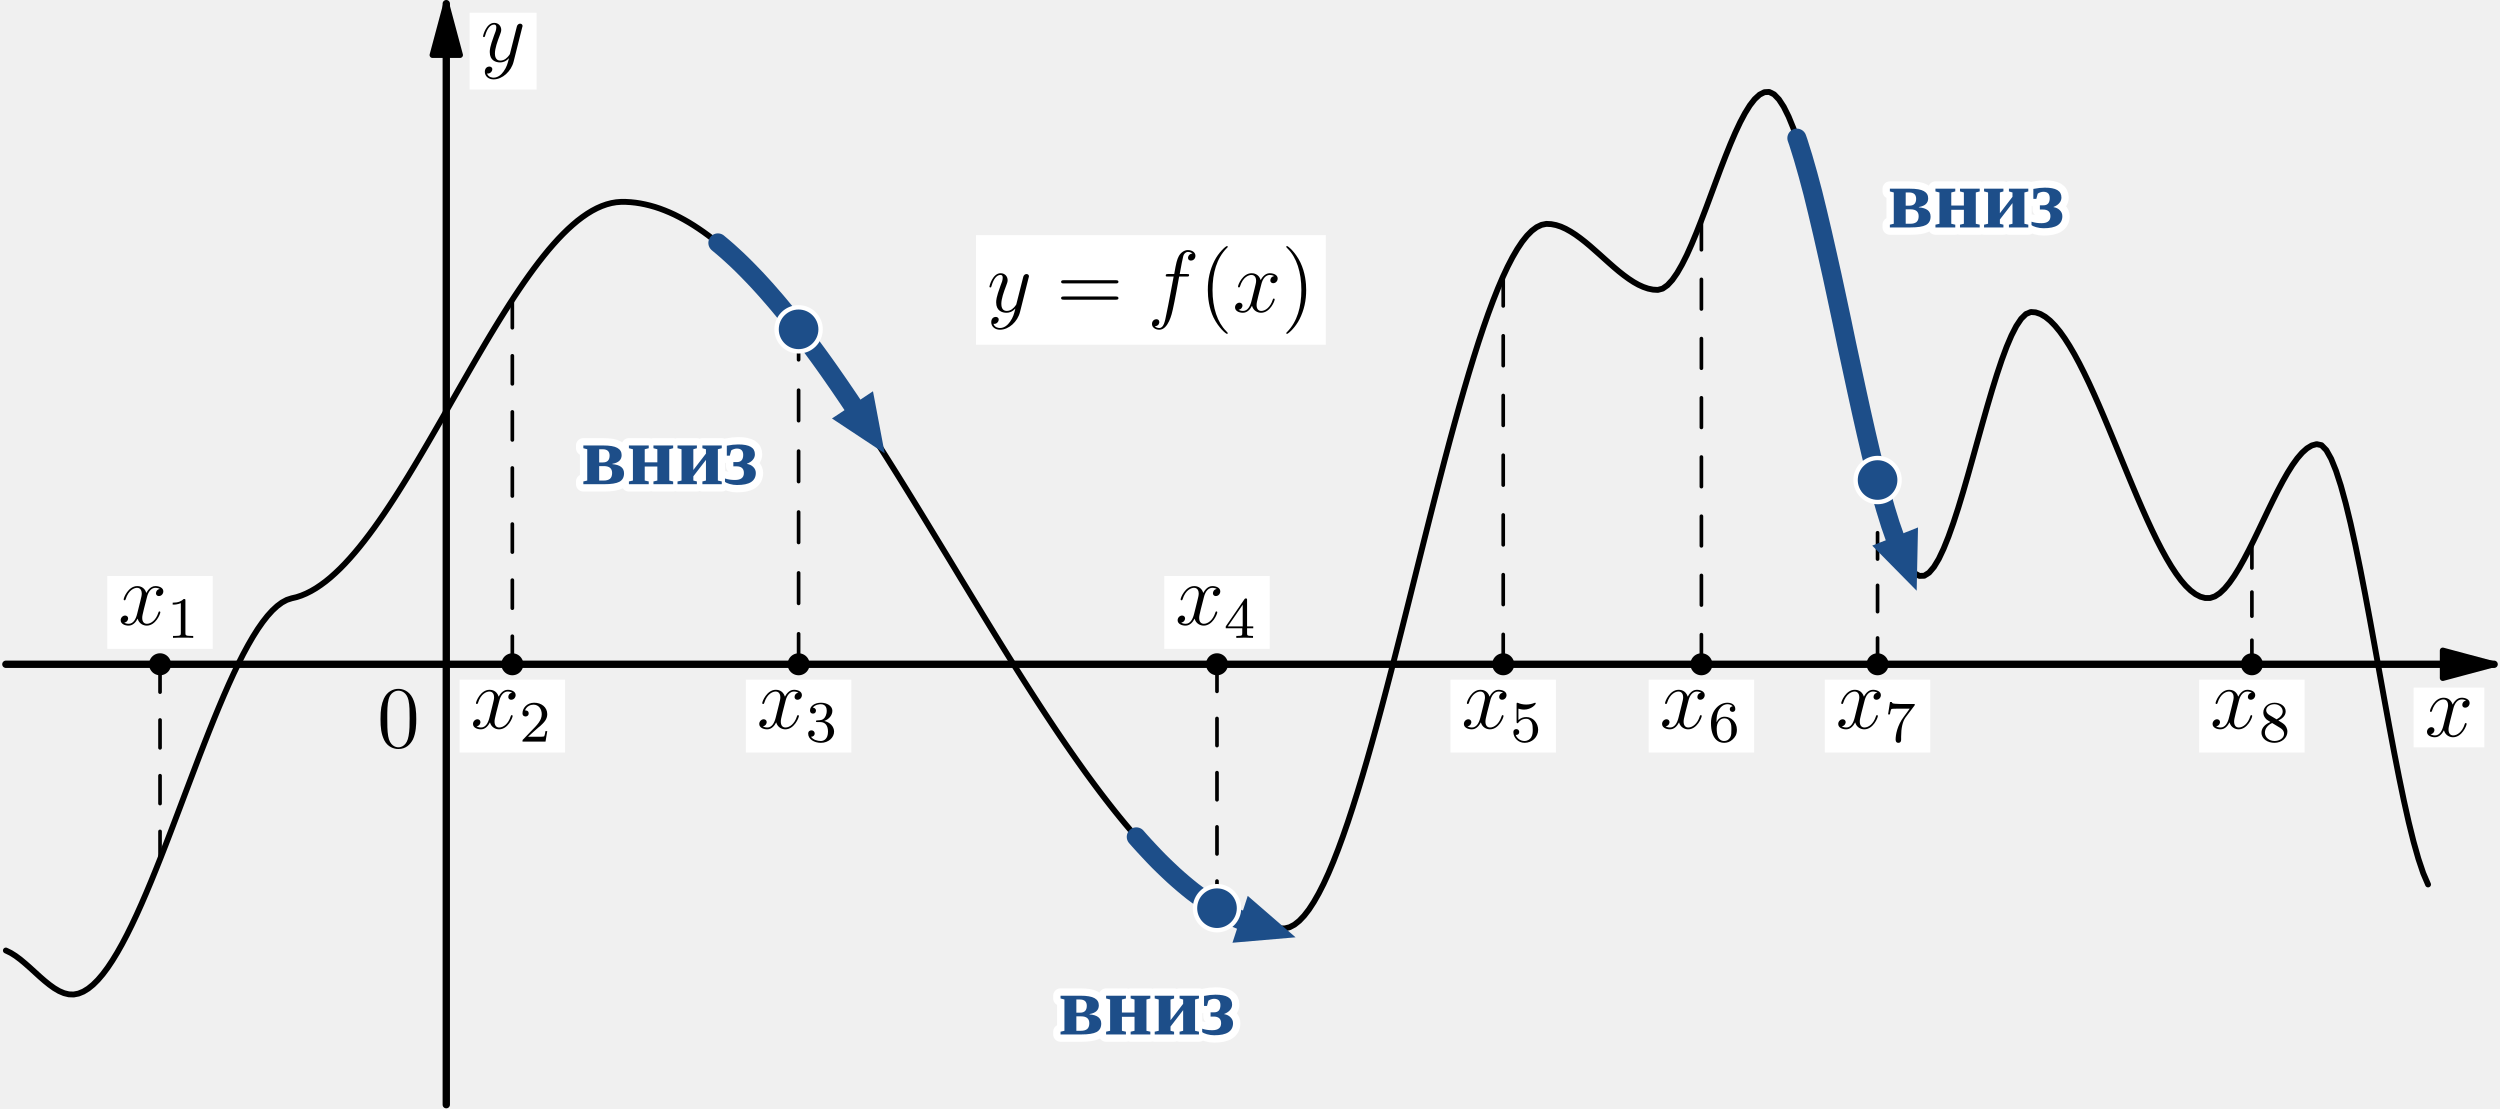
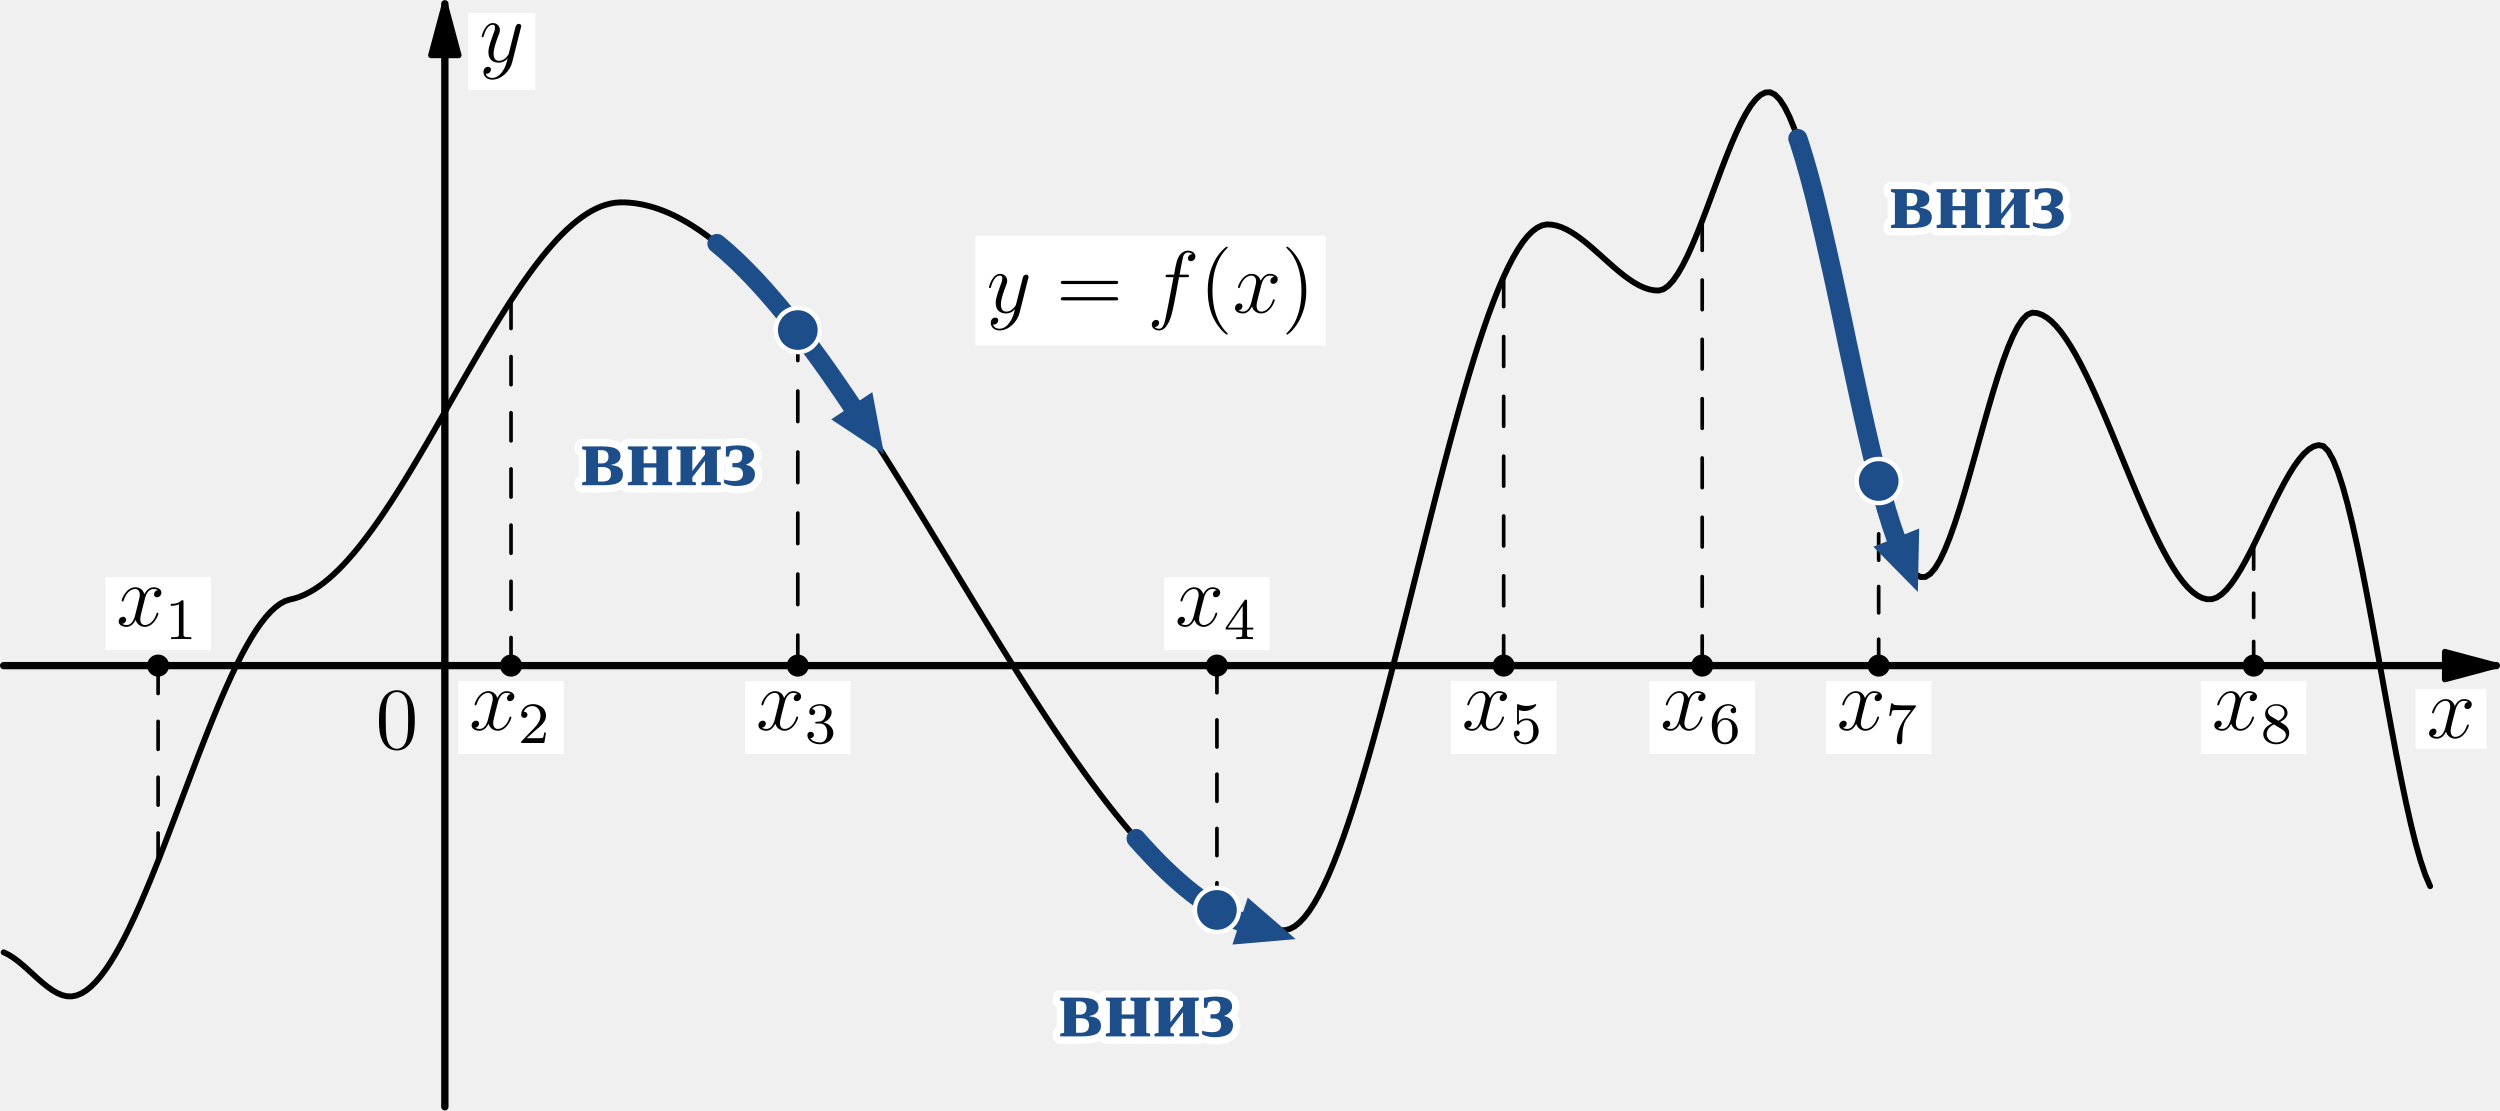
- <svg xmlns="http://www.w3.org/2000/svg" xmlns:xlink="http://www.w3.org/1999/xlink" width="300" height="133" viewBox="0 0 340.157 151.07" version="1.1" id="svg77">
+ <svg xmlns="http://www.w3.org/2000/svg" xmlns:xlink="http://www.w3.org/1999/xlink" width="520" height="231" viewBox="0 0 340.157 151.07" version="1.1" id="svg77">
  <defs id="defs18">
    <g id="g15">
      <g id="glyph-0-0">
        <path d="M 5.672 -4.875 C 5.281 -4.812 5.141 -4.516 5.141 -4.297 C 5.141 -4 5.359 -3.906 5.531 -3.906 C 5.891 -3.906 6.141 -4.219 6.141 -4.547 C 6.141 -5.047 5.562 -5.266 5.062 -5.266 C 4.344 -5.266 3.938 -4.547 3.828 -4.328 C 3.547 -5.219 2.812 -5.266 2.594 -5.266 C 1.375 -5.266 0.734 -3.703 0.734 -3.438 C 0.734 -3.391 0.781 -3.328 0.859 -3.328 C 0.953 -3.328 0.984 -3.406 1 -3.453 C 1.406 -4.781 2.219 -5.031 2.562 -5.031 C 3.094 -5.031 3.203 -4.531 3.203 -4.25 C 3.203 -3.984 3.125 -3.703 2.984 -3.125 L 2.578 -1.5 C 2.406 -0.781 2.062 -0.125 1.422 -0.125 C 1.359 -0.125 1.062 -0.125 0.812 -0.281 C 1.25 -0.359 1.344 -0.719 1.344 -0.859 C 1.344 -1.094 1.156 -1.25 0.938 -1.25 C 0.641 -1.25 0.328 -0.984 0.328 -0.609 C 0.328 -0.109 0.891 0.125 1.406 0.125 C 1.984 0.125 2.391 -0.328 2.641 -0.828 C 2.828 -0.125 3.438 0.125 3.875 0.125 C 5.094 0.125 5.734 -1.453 5.734 -1.703 C 5.734 -1.766 5.688 -1.812 5.625 -1.812 C 5.516 -1.812 5.5 -1.75 5.469 -1.656 C 5.141 -0.609 4.453 -0.125 3.906 -0.125 C 3.484 -0.125 3.266 -0.438 3.266 -0.922 C 3.266 -1.188 3.312 -1.375 3.5 -2.156 L 3.922 -3.797 C 4.094 -4.5 4.5 -5.031 5.062 -5.031 C 5.078 -5.031 5.422 -5.031 5.672 -4.875 Z M 5.672 -4.875 " id="path1" />
      </g>
      <g id="glyph-0-1">
        <path d="M 3.141 1.344 C 2.828 1.797 2.359 2.203 1.766 2.203 C 1.625 2.203 1.047 2.172 0.875 1.625 C 0.906 1.641 0.969 1.641 0.984 1.641 C 1.344 1.641 1.594 1.328 1.594 1.047 C 1.594 0.781 1.359 0.688 1.188 0.688 C 0.984 0.688 0.578 0.828 0.578 1.406 C 0.578 2.016 1.094 2.438 1.766 2.438 C 2.969 2.438 4.172 1.344 4.5 0.016 L 5.672 -4.656 C 5.688 -4.703 5.719 -4.781 5.719 -4.859 C 5.719 -5.031 5.562 -5.156 5.391 -5.156 C 5.281 -5.156 5.031 -5.109 4.938 -4.75 L 4.047 -1.234 C 4 -1.016 4 -0.984 3.891 -0.859 C 3.656 -0.531 3.266 -0.125 2.688 -0.125 C 2.016 -0.125 1.953 -0.781 1.953 -1.094 C 1.953 -1.781 2.281 -2.703 2.609 -3.562 C 2.734 -3.906 2.812 -4.078 2.812 -4.312 C 2.812 -4.812 2.453 -5.266 1.859 -5.266 C 0.766 -5.266 0.328 -3.531 0.328 -3.438 C 0.328 -3.391 0.375 -3.328 0.453 -3.328 C 0.562 -3.328 0.578 -3.375 0.625 -3.547 C 0.906 -4.547 1.359 -5.031 1.828 -5.031 C 1.938 -5.031 2.141 -5.031 2.141 -4.641 C 2.141 -4.328 2.016 -3.984 1.828 -3.531 C 1.25 -1.953 1.25 -1.562 1.25 -1.281 C 1.25 -0.141 2.062 0.125 2.656 0.125 C 3 0.125 3.438 0.016 3.844 -0.438 L 3.859 -0.422 C 3.688 0.281 3.562 0.75 3.141 1.344 Z M 3.141 1.344 " id="path2" />
      </g>
      <g id="glyph-0-2">
        <path d="M 5.328 -4.812 C 5.562 -4.812 5.672 -4.812 5.672 -5.031 C 5.672 -5.156 5.562 -5.156 5.359 -5.156 L 4.391 -5.156 C 4.609 -6.391 4.781 -7.234 4.875 -7.609 C 4.953 -7.906 5.203 -8.172 5.516 -8.172 C 5.766 -8.172 6.016 -8.062 6.125 -7.953 C 5.672 -7.906 5.516 -7.562 5.516 -7.359 C 5.516 -7.125 5.703 -6.984 5.922 -6.984 C 6.172 -6.984 6.531 -7.188 6.531 -7.641 C 6.531 -8.141 6.031 -8.422 5.5 -8.422 C 4.984 -8.422 4.484 -8.031 4.25 -7.562 C 4.031 -7.141 3.906 -6.719 3.641 -5.156 L 2.828 -5.156 C 2.609 -5.156 2.484 -5.156 2.484 -4.938 C 2.484 -4.812 2.562 -4.812 2.797 -4.812 L 3.562 -4.812 C 3.344 -3.688 2.859 -0.984 2.578 0.281 C 2.375 1.328 2.203 2.203 1.609 2.203 C 1.562 2.203 1.219 2.203 1 1.969 C 1.609 1.922 1.609 1.406 1.609 1.391 C 1.609 1.141 1.438 1 1.203 1 C 0.969 1 0.609 1.203 0.609 1.656 C 0.609 2.172 1.141 2.438 1.609 2.438 C 2.828 2.438 3.328 0.25 3.453 -0.344 C 3.672 -1.266 4.25 -4.453 4.312 -4.812 Z M 5.328 -4.812 " id="path3" />
      </g>
      <g id="glyph-1-0">
        <path d="M 2.5 -5.078 C 2.5 -5.297 2.484 -5.297 2.266 -5.297 C 1.938 -4.984 1.516 -4.797 0.766 -4.797 L 0.766 -4.531 C 0.984 -4.531 1.406 -4.531 1.875 -4.734 L 1.875 -0.656 C 1.875 -0.359 1.844 -0.266 1.094 -0.266 L 0.812 -0.266 L 0.812 0 C 1.141 -0.031 1.828 -0.031 2.188 -0.031 C 2.547 -0.031 3.234 -0.031 3.562 0 L 3.562 -0.266 L 3.281 -0.266 C 2.531 -0.266 2.5 -0.359 2.5 -0.656 Z M 2.5 -5.078 " id="path4" />
      </g>
      <g id="glyph-1-1">
        <path d="M 2.25 -1.625 C 2.375 -1.75 2.703 -2.016 2.844 -2.125 C 3.328 -2.578 3.797 -3.016 3.797 -3.734 C 3.797 -4.688 3 -5.297 2.016 -5.297 C 1.047 -5.297 0.422 -4.578 0.422 -3.859 C 0.422 -3.469 0.734 -3.422 0.844 -3.422 C 1.016 -3.422 1.266 -3.531 1.266 -3.844 C 1.266 -4.25 0.859 -4.25 0.766 -4.25 C 1 -4.844 1.531 -5.031 1.922 -5.031 C 2.656 -5.031 3.047 -4.406 3.047 -3.734 C 3.047 -2.906 2.469 -2.297 1.516 -1.344 L 0.516 -0.297 C 0.422 -0.219 0.422 -0.203 0.422 0 L 3.562 0 L 3.797 -1.422 L 3.547 -1.422 C 3.531 -1.266 3.469 -0.875 3.375 -0.719 C 3.328 -0.656 2.719 -0.656 2.594 -0.656 L 1.172 -0.656 Z M 2.25 -1.625 " id="path5" />
      </g>
      <g id="glyph-1-2">
        <path d="M 2.016 -2.656 C 2.641 -2.656 3.047 -2.203 3.047 -1.359 C 3.047 -0.359 2.484 -0.078 2.062 -0.078 C 1.625 -0.078 1.016 -0.234 0.734 -0.656 C 1.031 -0.656 1.234 -0.844 1.234 -1.094 C 1.234 -1.359 1.047 -1.531 0.781 -1.531 C 0.578 -1.531 0.344 -1.406 0.344 -1.078 C 0.344 -0.328 1.156 0.172 2.078 0.172 C 3.125 0.172 3.875 -0.562 3.875 -1.359 C 3.875 -2.031 3.344 -2.625 2.531 -2.812 C 3.156 -3.031 3.641 -3.562 3.641 -4.203 C 3.641 -4.844 2.922 -5.297 2.094 -5.297 C 1.234 -5.297 0.594 -4.844 0.594 -4.234 C 0.594 -3.938 0.781 -3.812 1 -3.812 C 1.25 -3.812 1.406 -3.984 1.406 -4.219 C 1.406 -4.516 1.141 -4.625 0.969 -4.625 C 1.312 -5.062 1.922 -5.094 2.062 -5.094 C 2.266 -5.094 2.875 -5.031 2.875 -4.203 C 2.875 -3.656 2.641 -3.312 2.531 -3.188 C 2.297 -2.938 2.109 -2.922 1.625 -2.891 C 1.469 -2.891 1.406 -2.875 1.406 -2.766 C 1.406 -2.656 1.484 -2.656 1.625 -2.656 Z M 2.016 -2.656 " id="path6" />
      </g>
      <g id="glyph-1-3">
        <path d="M 3.141 -5.156 C 3.141 -5.312 3.141 -5.375 2.969 -5.375 C 2.875 -5.375 2.859 -5.375 2.781 -5.266 L 0.234 -1.562 L 0.234 -1.312 L 2.484 -1.312 L 2.484 -0.641 C 2.484 -0.344 2.469 -0.266 1.844 -0.266 L 1.672 -0.266 L 1.672 0 C 2.344 -0.031 2.359 -0.031 2.812 -0.031 C 3.266 -0.031 3.281 -0.031 3.953 0 L 3.953 -0.266 L 3.781 -0.266 C 3.156 -0.266 3.141 -0.344 3.141 -0.641 L 3.141 -1.312 L 3.984 -1.312 L 3.984 -1.562 L 3.141 -1.562 Z M 2.547 -4.516 L 2.547 -1.562 L 0.516 -1.562 Z M 2.547 -4.516 " id="path7" />
      </g>
      <g id="glyph-1-4">
        <path d="M 1.109 -4.484 C 1.219 -4.453 1.531 -4.359 1.875 -4.359 C 2.875 -4.359 3.469 -5.062 3.469 -5.188 C 3.469 -5.281 3.422 -5.297 3.375 -5.297 C 3.359 -5.297 3.344 -5.297 3.281 -5.266 C 2.969 -5.141 2.594 -5.047 2.172 -5.047 C 1.703 -5.047 1.312 -5.156 1.062 -5.266 C 0.984 -5.297 0.969 -5.297 0.953 -5.297 C 0.859 -5.297 0.859 -5.219 0.859 -5.062 L 0.859 -2.734 C 0.859 -2.594 0.859 -2.5 0.984 -2.5 C 1.047 -2.5 1.062 -2.531 1.109 -2.594 C 1.203 -2.703 1.5 -3.109 2.188 -3.109 C 2.625 -3.109 2.844 -2.75 2.922 -2.594 C 3.047 -2.312 3.062 -1.938 3.062 -1.641 C 3.062 -1.344 3.062 -0.906 2.844 -0.562 C 2.688 -0.312 2.359 -0.078 1.938 -0.078 C 1.422 -0.078 0.922 -0.391 0.734 -0.922 C 0.75 -0.906 0.812 -0.906 0.812 -0.906 C 1.031 -0.906 1.219 -1.047 1.219 -1.297 C 1.219 -1.594 0.984 -1.703 0.828 -1.703 C 0.672 -1.703 0.422 -1.625 0.422 -1.281 C 0.422 -0.562 1.047 0.172 1.953 0.172 C 2.953 0.172 3.797 -0.609 3.797 -1.594 C 3.797 -2.516 3.125 -3.344 2.188 -3.344 C 1.797 -3.344 1.422 -3.219 1.109 -2.938 Z M 1.109 -4.484 " id="path8" />
      </g>
      <g id="glyph-1-5">
        <path d="M 1.094 -2.641 C 1.094 -3.297 1.156 -3.875 1.438 -4.359 C 1.688 -4.766 2.094 -5.094 2.594 -5.094 C 2.75 -5.094 3.109 -5.062 3.297 -4.797 C 2.938 -4.766 2.906 -4.5 2.906 -4.422 C 2.906 -4.172 3.094 -4.047 3.281 -4.047 C 3.422 -4.047 3.656 -4.125 3.656 -4.438 C 3.656 -4.906 3.297 -5.297 2.578 -5.297 C 1.469 -5.297 0.344 -4.25 0.344 -2.531 C 0.344 -0.359 1.359 0.172 2.125 0.172 C 2.516 0.172 2.922 0.062 3.281 -0.281 C 3.609 -0.594 3.875 -0.922 3.875 -1.625 C 3.875 -2.656 3.078 -3.391 2.203 -3.391 C 1.625 -3.391 1.281 -3.031 1.094 -2.641 Z M 2.125 -0.078 C 1.703 -0.078 1.438 -0.359 1.328 -0.594 C 1.141 -0.953 1.125 -1.484 1.125 -1.797 C 1.125 -2.578 1.547 -3.172 2.172 -3.172 C 2.562 -3.172 2.812 -2.969 2.953 -2.688 C 3.125 -2.391 3.125 -2.031 3.125 -1.625 C 3.125 -1.219 3.125 -0.875 2.969 -0.578 C 2.75 -0.219 2.484 -0.078 2.125 -0.078 Z M 2.125 -0.078 " id="path9" />
      </g>
      <g id="glyph-1-6">
        <path d="M 4.031 -4.859 C 4.109 -4.938 4.109 -4.953 4.109 -5.125 L 2.078 -5.125 C 1.875 -5.125 1.641 -5.141 1.438 -5.156 C 1.016 -5.188 1.016 -5.266 0.984 -5.391 L 0.734 -5.391 L 0.469 -3.703 L 0.719 -3.703 C 0.734 -3.828 0.828 -4.375 0.938 -4.438 C 1.016 -4.484 1.625 -4.484 1.734 -4.484 L 3.422 -4.484 L 2.609 -3.375 C 1.703 -2.172 1.5 -0.906 1.5 -0.281 C 1.5 -0.203 1.5 0.172 1.875 0.172 C 2.25 0.172 2.25 -0.188 2.25 -0.281 L 2.25 -0.672 C 2.25 -1.812 2.453 -2.75 2.844 -3.281 Z M 4.031 -4.859 " id="path10" />
      </g>
      <g id="glyph-1-7">
        <path d="M 2.641 -2.875 C 3.094 -3.094 3.641 -3.484 3.641 -4.109 C 3.641 -4.875 2.859 -5.297 2.125 -5.297 C 1.281 -5.297 0.594 -4.719 0.594 -3.969 C 0.594 -3.672 0.688 -3.406 0.891 -3.172 C 1.031 -3 1.062 -2.984 1.547 -2.672 C 0.562 -2.234 0.344 -1.656 0.344 -1.219 C 0.344 -0.328 1.234 0.172 2.109 0.172 C 3.078 0.172 3.875 -0.5 3.875 -1.344 C 3.875 -1.844 3.609 -2.172 3.469 -2.312 C 3.344 -2.438 3.328 -2.453 2.641 -2.875 Z M 1.406 -3.625 C 1.172 -3.766 0.984 -4 0.984 -4.266 C 0.984 -4.766 1.531 -5.094 2.109 -5.094 C 2.719 -5.094 3.234 -4.672 3.234 -4.109 C 3.234 -3.656 2.875 -3.266 2.406 -3.031 Z M 1.797 -2.531 C 1.828 -2.516 2.734 -1.953 2.875 -1.875 C 3 -1.797 3.422 -1.547 3.422 -1.062 C 3.422 -0.453 2.766 -0.078 2.125 -0.078 C 1.406 -0.078 0.812 -0.562 0.812 -1.219 C 0.812 -1.812 1.25 -2.281 1.797 -2.531 Z M 1.797 -2.531 " id="path11" />
      </g>
      <g id="glyph-2-0">
        <path d="M 8.062 -3.875 C 8.234 -3.875 8.453 -3.875 8.453 -4.094 C 8.453 -4.312 8.25 -4.312 8.062 -4.312 L 1.031 -4.312 C 0.859 -4.312 0.641 -4.312 0.641 -4.094 C 0.641 -3.875 0.844 -3.875 1.031 -3.875 Z M 8.062 -1.656 C 8.234 -1.656 8.453 -1.656 8.453 -1.859 C 8.453 -2.094 8.25 -2.094 8.062 -2.094 L 1.031 -2.094 C 0.859 -2.094 0.641 -2.094 0.641 -1.875 C 0.641 -1.656 0.844 -1.656 1.031 -1.656 Z M 8.062 -1.656 " id="path12" />
      </g>
      <g id="glyph-2-1">
        <path d="M 3.891 2.906 C 3.891 2.875 3.891 2.844 3.688 2.641 C 2.484 1.438 1.812 -0.531 1.812 -2.969 C 1.812 -5.297 2.375 -7.297 3.766 -8.703 C 3.891 -8.812 3.891 -8.828 3.891 -8.875 C 3.891 -8.938 3.828 -8.969 3.781 -8.969 C 3.625 -8.969 2.641 -8.109 2.062 -6.938 C 1.453 -5.719 1.172 -4.453 1.172 -2.969 C 1.172 -1.906 1.344 -0.484 1.953 0.781 C 2.672 2.219 3.641 3 3.781 3 C 3.828 3 3.891 2.969 3.891 2.906 Z M 3.891 2.906 " id="path13" />
      </g>
      <g id="glyph-2-2">
        <path d="M 3.375 -2.969 C 3.375 -3.891 3.25 -5.359 2.578 -6.75 C 1.875 -8.188 0.891 -8.969 0.766 -8.969 C 0.719 -8.969 0.656 -8.938 0.656 -8.875 C 0.656 -8.828 0.656 -8.812 0.859 -8.609 C 2.062 -7.406 2.719 -5.422 2.719 -2.984 C 2.719 -0.672 2.156 1.328 0.781 2.734 C 0.656 2.844 0.656 2.875 0.656 2.906 C 0.656 2.969 0.719 3 0.766 3 C 0.922 3 1.906 2.141 2.484 0.969 C 3.094 -0.25 3.375 -1.547 3.375 -2.969 Z M 3.375 -2.969 " id="path14" />
      </g>
      <g id="glyph-2-3">
        <path d="M 5.359 -3.828 C 5.359 -4.812 5.297 -5.781 4.859 -6.688 C 4.375 -7.688 3.516 -7.953 2.922 -7.953 C 2.234 -7.953 1.391 -7.609 0.938 -6.609 C 0.609 -5.859 0.484 -5.109 0.484 -3.828 C 0.484 -2.672 0.578 -1.797 1 -0.938 C 1.469 -0.031 2.297 0.25 2.922 0.25 C 3.953 0.25 4.547 -0.375 4.906 -1.062 C 5.328 -1.953 5.359 -3.125 5.359 -3.828 Z M 2.922 0.016 C 2.531 0.016 1.75 -0.203 1.531 -1.5 C 1.406 -2.219 1.406 -3.125 1.406 -3.969 C 1.406 -4.953 1.406 -5.828 1.594 -6.531 C 1.797 -7.344 2.406 -7.703 2.922 -7.703 C 3.375 -7.703 4.062 -7.438 4.297 -6.406 C 4.453 -5.719 4.453 -4.781 4.453 -3.969 C 4.453 -3.172 4.453 -2.266 4.312 -1.531 C 4.094 -0.219 3.328 0.016 2.922 0.016 Z M 2.922 0.016 " id="path15" />
      </g>
    </g>
    <clipPath id="clip-0">
      <path clip-rule="nonzero" d="M 332 88 L 340.156 88 L 340.156 93 L 332 93 Z M 332 88 " id="path16" />
    </clipPath>
    <clipPath id="clip-1">
      <path clip-rule="nonzero" d="M 0 90 L 340.156 90 L 340.156 92 L 0 92 Z M 0 90 " id="path17" />
    </clipPath>
    <clipPath id="clip-2">
      <path clip-rule="nonzero" d="M 60 0 L 62 0 L 62 151.07 L 60 151.07 Z M 60 0 " id="path18" />
    </clipPath>
  </defs>
  <path fill="none" stroke-width="5" stroke-linecap="round" stroke-linejoin="round" stroke="rgb(0%, 0%, 0%)" stroke-opacity="1" stroke-dasharray="37.972 37.972" stroke-miterlimit="10" d="M 215.117 605.27 L 215.117 339.489 " transform="matrix(0.1, 0, 0, -0.1, 0, 151.07)" id="path19" />
  <path fill-rule="nonzero" fill="rgb(100%, 100%, 100%)" fill-opacity="1" d="M 14.32 88.441 L 28.699 88.441 L 28.699 78.508 L 14.32 78.508 L 14.32 88.441 " id="path20" />
  <path fill="none" stroke-width="30" stroke-linecap="round" stroke-linejoin="round" stroke="rgb(0%, 0%, 0%)" stroke-opacity="1" stroke-miterlimit="10" d="M 215.117 605.27 L 215.117 605.27 " transform="matrix(0.1, 0, 0, -0.1, 0, 151.07)" id="path21" />
  <path fill="none" stroke-width="5" stroke-linecap="round" stroke-linejoin="round" stroke="rgb(0%, 0%, 0%)" stroke-opacity="1" stroke-dasharray="38.223 38.223" stroke-miterlimit="10" d="M 695.312 605.27 L 695.312 1102.184 " transform="matrix(0.1, 0, 0, -0.1, 0, 151.07)" id="path22" />
  <path fill-rule="nonzero" fill="rgb(100%, 100%, 100%)" fill-opacity="1" d="M 62.344 102.574 L 76.719 102.574 L 76.719 92.645 L 62.344 92.645 L 62.344 102.574 " id="path23" />
  <path fill="none" stroke-width="30" stroke-linecap="round" stroke-linejoin="round" stroke="rgb(0%, 0%, 0%)" stroke-opacity="1" stroke-miterlimit="10" d="M 695.312 605.27 L 695.312 605.27 " transform="matrix(0.1, 0, 0, -0.1, 0, 151.07)" id="path24" />
  <path fill="none" stroke-width="5" stroke-linecap="round" stroke-linejoin="round" stroke="rgb(0%, 0%, 0%)" stroke-opacity="1" stroke-dasharray="41.505 41.505" stroke-miterlimit="10" d="M 1085.508 605.27 L 1085.508 1061.833 " transform="matrix(0.1, 0, 0, -0.1, 0, 151.07)" id="path25" />
  <path fill-rule="nonzero" fill="rgb(100%, 100%, 100%)" fill-opacity="1" d="M 101.363 102.574 L 115.738 102.574 L 115.738 92.645 L 101.363 92.645 L 101.363 102.574 " id="path26" />
  <path fill="none" stroke-width="30" stroke-linecap="round" stroke-linejoin="round" stroke="rgb(0%, 0%, 0%)" stroke-opacity="1" stroke-miterlimit="10" d="M 1085.508 605.27 L 1085.508 605.27 " transform="matrix(0.1, 0, 0, -0.1, 0, 151.07)" id="path27" />
  <path fill="none" stroke-width="5" stroke-linecap="round" stroke-linejoin="round" stroke="rgb(0%, 0%, 0%)" stroke-opacity="1" stroke-dasharray="36.937 36.937" stroke-miterlimit="10" d="M 1655.781 605.27 L 1655.781 272.848 " transform="matrix(0.1, 0, 0, -0.1, 0, 151.07)" id="path28" />
  <path fill-rule="nonzero" fill="rgb(100%, 100%, 100%)" fill-opacity="1" d="M 158.391 88.441 L 172.766 88.441 L 172.766 78.508 L 158.391 78.508 L 158.391 88.441 " id="path29" />
  <path fill="none" stroke-width="30" stroke-linecap="round" stroke-linejoin="round" stroke="rgb(0%, 0%, 0%)" stroke-opacity="1" stroke-miterlimit="10" d="M 1655.781 605.27 L 1655.781 605.27 " transform="matrix(0.1, 0, 0, -0.1, 0, 151.07)" id="path30" />
  <path fill="none" stroke-width="5" stroke-linecap="round" stroke-linejoin="round" stroke="rgb(0%, 0%, 0%)" stroke-opacity="1" stroke-dasharray="40.703 40.703" stroke-miterlimit="10" d="M 2045.938 605.27 L 2045.938 1134.411 " transform="matrix(0.1, 0, 0, -0.1, 0, 151.07)" id="path31" />
  <path fill-rule="nonzero" fill="rgb(100%, 100%, 100%)" fill-opacity="1" d="M 197.406 102.574 L 211.781 102.574 L 211.781 92.645 L 197.406 92.645 L 197.406 102.574 " id="path32" />
  <path fill="none" stroke-width="30" stroke-linecap="round" stroke-linejoin="round" stroke="rgb(0%, 0%, 0%)" stroke-opacity="1" stroke-miterlimit="10" d="M 2045.938 605.27 L 2045.938 605.27 " transform="matrix(0.1, 0, 0, -0.1, 0, 151.07)" id="path33" />
  <path fill="none" stroke-width="5" stroke-linecap="round" stroke-linejoin="round" stroke="rgb(0%, 0%, 0%)" stroke-opacity="1" stroke-dasharray="40.355 40.355" stroke-miterlimit="10" d="M 2316.055 605.27 L 2316.055 1210.583 " transform="matrix(0.1, 0, 0, -0.1, 0, 151.07)" id="path34" />
  <path fill-rule="nonzero" fill="rgb(100%, 100%, 100%)" fill-opacity="1" d="M 224.422 102.574 L 238.797 102.574 L 238.797 92.645 L 224.422 92.645 L 224.422 102.574 " id="path35" />
  <path fill="none" stroke-width="30" stroke-linecap="round" stroke-linejoin="round" stroke="rgb(0%, 0%, 0%)" stroke-opacity="1" stroke-miterlimit="10" d="M 2316.055 605.27 L 2316.055 605.27 " transform="matrix(0.1, 0, 0, -0.1, 0, 151.07)" id="path36" />
  <path fill="none" stroke-width="5" stroke-linecap="round" stroke-linejoin="round" stroke="rgb(0%, 0%, 0%)" stroke-opacity="1" stroke-dasharray="35.852 35.852" stroke-miterlimit="10" d="M 2556.172 605.27 L 2556.172 856.247 " transform="matrix(0.1, 0, 0, -0.1, 0, 151.07)" id="path37" />
  <path fill-rule="nonzero" fill="rgb(100%, 100%, 100%)" fill-opacity="1" d="M 248.43 102.574 L 262.805 102.574 L 262.805 92.645 L 248.43 92.645 L 248.43 102.574 " id="path38" />
  <path fill="none" stroke-width="30" stroke-linecap="round" stroke-linejoin="round" stroke="rgb(0%, 0%, 0%)" stroke-opacity="1" stroke-miterlimit="10" d="M 2556.172 605.27 L 2556.172 605.27 " transform="matrix(0.1, 0, 0, -0.1, 0, 151.07)" id="path39" />
  <path fill="none" stroke-width="5" stroke-linecap="round" stroke-linejoin="round" stroke="rgb(0%, 0%, 0%)" stroke-opacity="1" stroke-dasharray="32.799 32.799" stroke-miterlimit="10" d="M 3066.406 605.27 L 3066.406 769.255 " transform="matrix(0.1, 0, 0, -0.1, 0, 151.07)" id="path40" />
  <path fill-rule="nonzero" fill="rgb(100%, 100%, 100%)" fill-opacity="1" d="M 299.453 102.574 L 313.828 102.574 L 313.828 92.645 L 299.453 92.645 L 299.453 102.574 " id="path41" />
  <path fill="none" stroke-width="30" stroke-linecap="round" stroke-linejoin="round" stroke="rgb(0%, 0%, 0%)" stroke-opacity="1" stroke-miterlimit="10" d="M 3066.406 605.27 L 3066.406 605.27 " transform="matrix(0.1, 0, 0, -0.1, 0, 151.07)" id="path42" />
  <path fill="none" stroke-width="8" stroke-linecap="round" stroke-linejoin="round" stroke="rgb(0%, 0%, 0%)" stroke-opacity="1" stroke-miterlimit="10" d="M 3326.562 605.27 L 5 605.27 " transform="matrix(0.1, 0, 0, -0.1, 0, 151.07)" id="path43" />
  <path fill-rule="nonzero" fill="rgb(0%, 0%, 0%)" fill-opacity="1" d="M 339.656 90.543 L 332.656 88.668 L 332.656 92.418 Z M 339.656 90.543 " id="path44" />
  <g clip-path="url(#clip-0)" id="g45">
    <path fill="none" stroke-width="8" stroke-linecap="round" stroke-linejoin="round" stroke="rgb(0%, 0%, 0%)" stroke-opacity="1" stroke-miterlimit="10" d="M 3396.562 605.27 L 3326.562 624.02 L 3326.562 586.52 Z M 3396.562 605.27 " transform="matrix(0.1, 0, 0, -0.1, 0, 151.07)" id="path45" />
  </g>
  <g clip-path="url(#clip-1)" id="g46">
    <path fill="none" stroke-width="10" stroke-linecap="round" stroke-linejoin="round" stroke="rgb(0%, 0%, 0%)" stroke-opacity="1" stroke-miterlimit="10" d="M 5 605.27 L 3396.562 605.27 " transform="matrix(0.1, 0, 0, -0.1, 0, 151.07)" id="path46" />
  </g>
  <path fill="none" stroke-width="8" stroke-linecap="round" stroke-linejoin="round" stroke="rgb(0%, 0%, 0%)" stroke-opacity="1" stroke-miterlimit="10" d="M 605.273 1435.7 L 605.273 4.997 " transform="matrix(0.1, 0, 0, -0.1, 0, 151.07)" id="path47" />
  <path fill-rule="nonzero" fill="rgb(0%, 0%, 0%)" fill-opacity="1" stroke-width="8" stroke-linecap="round" stroke-linejoin="round" stroke="rgb(0%, 0%, 0%)" stroke-opacity="1" stroke-miterlimit="10" d="M 605.273 1505.7 L 586.523 1435.7 L 624.023 1435.7 Z M 605.273 1505.7 " transform="matrix(0.1, 0, 0, -0.1, 0, 151.07)" id="path48" />
  <g clip-path="url(#clip-2)" id="g49">
    <path fill="none" stroke-width="10" stroke-linecap="round" stroke-linejoin="round" stroke="rgb(0%, 0%, 0%)" stroke-opacity="1" stroke-miterlimit="10" d="M 605.273 4.997 L 605.273 1505.7 " transform="matrix(0.1, 0, 0, -0.1, 0, 151.07)" id="path49" />
  </g>
  <path fill="none" stroke-width="8" stroke-linecap="round" stroke-linejoin="round" stroke="rgb(0%, 0%, 0%)" stroke-opacity="1" stroke-miterlimit="10" d="M 5 215.114 L 11.602 211.911 L 18.203 207.77 L 24.805 202.848 L 31.406 197.341 L 38.008 191.52 L 51.211 179.489 L 57.812 173.747 L 64.414 168.434 L 71.016 163.708 L 77.617 159.841 L 84.258 156.989 L 90.82 155.387 L 97.422 155.153 L 104.062 156.442 L 110.664 159.137 L 117.266 163.2 L 123.867 168.552 L 130.469 175.114 L 137.07 182.848 L 143.672 191.677 L 150.273 201.559 L 156.875 212.38 L 163.477 224.098 L 170.078 236.677 L 176.68 249.997 L 183.281 264.02 L 189.883 278.708 L 196.484 293.981 L 203.086 309.723 L 209.688 325.934 L 216.289 342.497 L 222.891 359.411 L 229.492 376.559 L 236.094 393.903 L 242.695 411.325 L 249.297 428.825 L 255.938 446.325 L 262.539 463.708 L 269.102 480.973 L 275.742 498.044 L 282.344 514.841 L 288.945 531.286 L 295.547 547.302 L 302.148 562.888 L 308.75 577.927 L 315.352 592.38 L 321.953 606.169 L 328.555 619.216 L 335.156 631.442 L 341.758 642.848 L 348.359 653.317 L 354.961 662.77 L 361.562 671.208 L 368.164 678.513 L 374.766 684.606 L 381.367 689.489 L 387.969 693.044 L 394.57 695.192 L 401.172 696.755 L 407.773 698.942 L 414.375 701.716 L 420.977 705.036 L 427.617 708.903 L 434.18 713.317 L 440.82 718.2 L 447.422 723.591 L 454.023 729.489 L 460.625 735.778 L 467.227 742.536 L 473.828 749.723 L 480.43 757.302 L 487.031 765.231 L 493.633 773.552 L 500.234 782.184 L 506.836 791.13 L 513.438 800.427 L 520.039 809.958 L 526.641 819.802 L 533.242 829.841 L 539.844 840.153 L 546.445 850.661 L 553.047 861.325 L 559.648 872.184 L 566.25 883.2 L 572.852 894.372 L 579.453 905.622 L 586.055 916.989 L 592.656 928.434 L 599.258 939.919 L 605.898 951.481 L 612.461 963.044 L 619.102 974.606 L 632.305 997.653 L 638.906 1009.138 L 645.508 1020.505 L 652.109 1031.794 L 658.711 1043.005 L 665.312 1054.059 L 671.914 1064.958 L 678.516 1075.7 L 685.117 1086.247 L 691.719 1096.638 L 698.32 1106.755 L 704.922 1116.638 L 711.523 1126.286 L 718.125 1135.622 L 724.727 1144.684 L 731.328 1153.434 L 737.93 1161.833 L 744.531 1169.919 L 751.133 1177.575 L 757.734 1184.88 L 764.336 1191.755 L 770.938 1198.2 L 777.578 1204.216 L 784.141 1209.763 L 790.781 1214.802 L 797.383 1219.372 L 803.984 1223.395 L 810.586 1226.872 L 817.188 1229.802 L 823.789 1232.145 L 830.391 1233.903 L 836.992 1235.036 L 843.594 1235.544 L 850.195 1235.505 L 856.797 1235.114 L 863.398 1234.411 L 870 1233.395 L 876.602 1232.067 L 883.203 1230.466 L 889.805 1228.591 L 896.406 1226.403 L 903.008 1223.903 L 909.609 1221.169 L 916.211 1218.161 L 922.812 1214.841 L 929.414 1211.286 L 936.016 1207.497 L 942.656 1203.395 L 949.219 1199.098 L 955.859 1194.528 L 962.461 1189.723 L 969.062 1184.645 L 975.664 1179.372 L 982.266 1173.864 L 988.867 1168.161 L 995.469 1162.184 L 1002.07 1156.052 L 1008.672 1149.684 L 1015.273 1143.122 L 1021.875 1136.325 L 1028.477 1129.372 L 1035.078 1122.223 L 1041.68 1114.88 L 1048.281 1107.341 L 1054.883 1099.684 L 1061.484 1091.794 L 1068.086 1083.786 L 1074.688 1075.583 L 1081.289 1067.223 L 1087.891 1058.747 L 1094.492 1050.075 L 1101.094 1041.286 L 1107.695 1032.341 L 1114.336 1023.278 L 1120.938 1014.098 L 1127.539 1004.802 L 1134.141 995.348 L 1140.742 985.817 L 1147.344 976.13 L 1153.945 966.364 L 1160.547 956.52 L 1167.148 946.559 L 1173.75 936.481 L 1180.352 926.364 L 1186.953 916.13 L 1193.555 905.817 L 1200.156 895.466 L 1206.758 885.036 L 1213.359 874.528 L 1219.961 863.981 L 1226.562 853.356 L 1233.164 842.692 L 1239.766 831.989 L 1246.367 821.247 L 1252.969 810.466 L 1259.57 799.645 L 1279.375 767.067 L 1286.016 756.169 L 1292.617 745.309 L 1299.219 734.411 L 1305.781 723.513 L 1312.422 712.614 L 1325.625 690.895 L 1338.828 669.255 L 1345.43 658.473 L 1352.031 647.731 L 1358.633 637.028 L 1365.234 626.364 L 1371.836 615.739 L 1378.438 605.192 L 1385.039 594.684 L 1391.641 584.255 L 1398.242 573.903 L 1404.844 563.63 L 1411.445 553.395 L 1418.047 543.278 L 1424.648 533.239 L 1431.25 523.278 L 1437.852 513.395 L 1444.453 503.669 L 1451.055 494.02 L 1457.695 484.45 L 1464.297 475.036 L 1470.898 465.739 L 1477.461 456.559 L 1484.102 447.497 L 1490.703 438.591 L 1497.305 429.802 L 1503.906 421.169 L 1510.508 412.692 L 1517.109 404.333 L 1523.711 396.169 L 1530.312 388.161 L 1536.914 380.309 L 1543.516 372.614 L 1550.117 365.114 L 1556.719 357.809 L 1563.32 350.661 L 1569.922 343.708 L 1576.523 336.95 L 1583.125 330.427 L 1589.727 324.059 L 1596.328 317.927 L 1602.93 311.989 L 1609.531 306.286 L 1616.133 300.817 L 1622.734 295.544 L 1629.375 290.544 L 1635.977 285.739 L 1642.578 281.208 L 1649.141 276.911 L 1655.781 272.848 L 1662.383 269.059 L 1668.984 265.505 L 1675.586 262.262 L 1682.188 259.255 L 1688.789 256.52 L 1695.391 254.098 L 1701.992 251.911 L 1708.594 250.036 L 1715.195 248.473 L 1721.797 247.184 L 1728.398 246.208 L 1735 245.544 L 1741.602 245.192 L 1748.203 245.231 L 1754.805 246.872 L 1761.406 250.348 L 1768.008 255.622 L 1774.609 262.575 L 1781.211 271.13 L 1787.812 281.286 L 1794.414 292.887 L 1801.055 305.934 L 1807.656 320.309 L 1814.258 335.934 L 1820.859 352.809 L 1827.461 370.778 L 1834.062 389.802 L 1840.664 409.841 L 1847.266 430.778 L 1853.867 452.575 L 1860.469 475.114 L 1867.07 498.395 L 1873.672 522.302 L 1880.273 546.755 L 1886.875 571.716 L 1893.477 597.067 L 1900.078 622.809 L 1906.68 648.786 L 1913.281 674.997 L 1919.883 701.325 L 1933.086 754.138 L 1939.688 780.466 L 1946.289 806.638 L 1952.891 832.575 L 1959.492 858.239 L 1966.094 883.552 L 1972.695 908.395 L 1979.336 932.77 L 1985.938 956.559 L 1992.539 979.684 L 1999.141 1002.106 L 2005.742 1023.747 L 2012.344 1044.528 L 2018.945 1064.372 L 2025.547 1083.239 L 2032.148 1101.013 L 2038.75 1117.653 L 2045.352 1133.083 L 2051.953 1147.223 L 2058.555 1159.997 L 2065.156 1171.325 L 2071.758 1181.208 L 2078.359 1189.489 L 2084.961 1196.13 L 2091.562 1201.052 L 2098.164 1204.216 L 2104.766 1205.544 L 2111.367 1205.192 L 2117.969 1203.903 L 2124.609 1201.755 L 2131.172 1198.786 L 2137.773 1195.114 L 2144.375 1190.895 L 2151.016 1186.091 L 2157.617 1180.934 L 2164.219 1175.427 L 2170.781 1169.645 L 2177.422 1163.786 L 2184.023 1157.848 L 2190.625 1151.95 L 2197.227 1146.169 L 2203.828 1140.622 L 2210.43 1135.427 L 2217.031 1130.622 L 2223.633 1126.286 L 2230.234 1122.575 L 2236.836 1119.567 L 2243.438 1117.302 L 2250.039 1115.934 L 2256.641 1115.544 L 2263.242 1117.302 L 2269.844 1121.95 L 2276.445 1129.138 L 2283.047 1138.63 L 2289.648 1150.114 L 2296.289 1163.317 L 2302.852 1178.005 L 2309.453 1193.825 L 2316.055 1210.583 L 2322.695 1227.966 L 2335.898 1263.513 L 2342.461 1281.13 L 2349.102 1298.278 L 2355.703 1314.645 L 2362.305 1329.997 L 2368.906 1344.059 L 2375.508 1356.481 L 2382.109 1367.106 L 2388.711 1375.583 L 2395.312 1381.638 L 2401.914 1385.036 L 2408.516 1385.388 L 2415.117 1382.106 L 2421.719 1375.231 L 2428.32 1365.075 L 2434.922 1351.794 L 2441.523 1335.661 L 2448.125 1316.989 L 2454.727 1295.895 L 2461.328 1272.77 L 2467.969 1247.731 L 2474.531 1221.13 L 2481.133 1193.122 L 2487.734 1164.02 L 2494.375 1134.059 L 2500.977 1103.434 L 2507.578 1072.458 L 2514.141 1041.325 L 2520.781 1010.348 L 2527.383 979.684 L 2533.984 949.645 L 2540.586 920.427 L 2547.188 892.341 L 2553.789 865.583 L 2560.391 840.427 L 2566.992 817.067 L 2573.594 795.817 L 2580.195 776.911 L 2586.797 760.544 L 2593.398 746.989 L 2600 736.52 L 2606.602 729.333 L 2613.203 725.739 L 2619.805 725.934 L 2626.406 730.114 L 2633.008 737.888 L 2639.648 748.903 L 2646.211 762.809 L 2652.812 779.216 L 2659.414 797.731 L 2666.055 818.083 L 2672.656 839.802 L 2679.258 862.575 L 2685.859 886.013 L 2692.461 909.723 L 2699.062 933.395 L 2705.664 956.638 L 2712.266 979.059 L 2718.867 1000.348 L 2725.469 1020.075 L 2732.07 1037.888 L 2738.672 1053.395 L 2745.273 1066.286 L 2751.875 1076.169 L 2758.477 1082.692 L 2765.078 1085.427 L 2771.68 1084.919 L 2778.281 1082.653 L 2784.883 1078.825 L 2791.484 1073.513 L 2798.086 1066.755 L 2804.688 1058.747 L 2811.289 1049.489 L 2817.891 1039.138 L 2824.492 1027.809 L 2831.094 1015.544 L 2837.695 1002.458 L 2844.336 988.669 L 2850.938 974.216 L 2857.539 959.294 L 2864.141 943.942 L 2870.742 928.239 L 2877.344 912.302 L 2883.945 896.247 L 2890.547 880.153 L 2897.148 864.138 L 2903.75 848.278 L 2910.352 832.653 L 2916.953 817.419 L 2923.555 802.614 L 2930.156 788.356 L 2936.758 774.723 L 2943.359 761.872 L 2949.961 749.841 L 2956.562 738.747 L 2963.164 728.708 L 2969.766 719.763 L 2976.367 712.067 L 2982.969 705.739 L 2989.609 700.778 L 2996.172 697.38 L 3002.773 695.583 L 3009.375 695.583 L 3016.016 697.809 L 3022.617 702.145 L 3029.219 708.395 L 3035.82 716.364 L 3042.422 725.817 L 3049.023 736.52 L 3055.625 748.317 L 3062.227 760.895 L 3068.828 774.138 L 3075.43 787.77 L 3082.031 801.638 L 3088.633 815.466 L 3095.234 829.02 L 3101.836 842.184 L 3108.438 854.645 L 3115.039 866.247 L 3121.641 876.755 L 3128.242 885.934 L 3134.844 893.591 L 3141.445 899.528 L 3148.047 903.513 L 3154.648 905.309 L 3161.289 903.903 L 3167.852 897.145 L 3174.453 885.348 L 3181.055 869.02 L 3187.695 848.591 L 3194.297 824.528 L 3200.898 797.302 L 3207.5 767.341 L 3214.102 735.114 L 3220.703 701.091 L 3227.305 665.778 L 3233.906 629.567 L 3240.508 592.927 L 3247.109 556.364 L 3253.711 520.27 L 3260.312 485.153 L 3266.914 451.481 L 3273.516 419.684 L 3280.117 390.231 L 3286.719 363.591 L 3293.32 340.231 L 3299.922 320.583 L 3306.523 305.153 " transform="matrix(0.1, 0, 0, -0.1, 0, 151.07)" id="path50" />
  <path fill-rule="nonzero" fill="rgb(100%, 100%, 100%)" fill-opacity="1" d="M 132.734 46.992 L 180.41 46.992 L 180.41 32.047 L 132.734 32.047 L 132.734 46.992 " id="path51" />
  <path fill-rule="nonzero" fill="rgb(100%, 100%, 100%)" fill-opacity="1" d="M 328.68 101.863 L 338.324 101.863 L 338.324 93.723 L 328.68 93.723 L 328.68 101.863 " id="path52" />
  <path fill-rule="nonzero" fill="rgb(100%, 100%, 100%)" fill-opacity="1" d="M 63.711 12.203 L 72.836 12.203 L 72.836 1.738 L 63.711 1.738 L 63.711 12.203 " id="path53" />
  <g fill="rgb(0%, 0%, 0%)" fill-opacity="1" id="g53">
    <use xlink:href="#glyph-0-0" x="15.819" y="85.151" id="use53" />
  </g>
  <g fill="rgb(0%, 0%, 0%)" fill-opacity="1" id="g54">
    <use xlink:href="#glyph-1-0" x="22.471" y="86.945" id="use54" />
  </g>
  <g fill="rgb(0%, 0%, 0%)" fill-opacity="1" id="g55">
    <use xlink:href="#glyph-0-0" x="63.842" y="99.287" id="use55" />
  </g>
  <g fill="rgb(0%, 0%, 0%)" fill-opacity="1" id="g56">
    <use xlink:href="#glyph-1-1" x="70.494" y="101.08" id="use56" />
  </g>
  <g fill="rgb(0%, 0%, 0%)" fill-opacity="1" id="g57">
    <use xlink:href="#glyph-0-0" x="102.86" y="99.287" id="use57" />
  </g>
  <g fill="rgb(0%, 0%, 0%)" fill-opacity="1" id="g58">
    <use xlink:href="#glyph-1-2" x="109.512" y="101.08" id="use58" />
  </g>
  <g fill="rgb(0%, 0%, 0%)" fill-opacity="1" id="g59">
    <use xlink:href="#glyph-0-0" x="159.886" y="85.151" id="use59" />
  </g>
  <g fill="rgb(0%, 0%, 0%)" fill-opacity="1" id="g60">
    <use xlink:href="#glyph-1-3" x="166.538" y="86.945" id="use60" />
  </g>
  <g fill="rgb(0%, 0%, 0%)" fill-opacity="1" id="g61">
    <use xlink:href="#glyph-0-0" x="198.904" y="99.287" id="use61" />
  </g>
  <g fill="rgb(0%, 0%, 0%)" fill-opacity="1" id="g62">
    <use xlink:href="#glyph-1-4" x="205.556" y="101.08" id="use62" />
  </g>
  <g fill="rgb(0%, 0%, 0%)" fill-opacity="1" id="g63">
    <use xlink:href="#glyph-0-0" x="225.917" y="99.287" id="use63" />
  </g>
  <g fill="rgb(0%, 0%, 0%)" fill-opacity="1" id="g64">
    <use xlink:href="#glyph-1-5" x="232.569" y="101.08" id="use64" />
  </g>
  <g fill="rgb(0%, 0%, 0%)" fill-opacity="1" id="g65">
    <use xlink:href="#glyph-0-0" x="249.928" y="99.287" id="use65" />
  </g>
  <g fill="rgb(0%, 0%, 0%)" fill-opacity="1" id="g66">
    <use xlink:href="#glyph-1-6" x="256.58" y="101.08" id="use66" />
  </g>
  <g fill="rgb(0%, 0%, 0%)" fill-opacity="1" id="g67">
    <use xlink:href="#glyph-0-0" x="300.952" y="99.287" id="use67" />
  </g>
  <g fill="rgb(0%, 0%, 0%)" fill-opacity="1" id="g68">
    <use xlink:href="#glyph-1-7" x="307.604" y="101.08" id="use68" />
  </g>
  <g fill="rgb(0%, 0%, 0%)" fill-opacity="1" id="g69">
    <use xlink:href="#glyph-0-1" x="134.231" y="42.507" id="use69" />
  </g>
  <g fill="rgb(0%, 0%, 0%)" fill-opacity="1" id="g70">
    <use xlink:href="#glyph-2-0" x="143.692" y="42.507" id="use70" />
  </g>
  <g fill="rgb(0%, 0%, 0%)" fill-opacity="1" id="g71">
    <use xlink:href="#glyph-0-2" x="156.109" y="42.507" id="use71" />
  </g>
  <g fill="rgb(0%, 0%, 0%)" fill-opacity="1" id="g72">
    <use xlink:href="#glyph-2-1" x="163.158" y="42.507" id="use72" />
  </g>
  <g fill="rgb(0%, 0%, 0%)" fill-opacity="1" id="g73">
    <use xlink:href="#glyph-0-0" x="167.71" y="42.507" id="use73" />
  </g>
  <g fill="rgb(0%, 0%, 0%)" fill-opacity="1" id="g74">
    <use xlink:href="#glyph-2-2" x="174.362" y="42.507" id="use74" />
  </g>
  <g fill="rgb(0%, 0%, 0%)" fill-opacity="1" id="g75">
    <use xlink:href="#glyph-2-3" x="51.079" y="101.844" id="use75" />
  </g>
  <g fill="rgb(0%, 0%, 0%)" fill-opacity="1" id="g76">
    <use xlink:href="#glyph-0-0" x="330.177" y="100.366" id="use76" />
  </g>
  <g fill="rgb(0%, 0%, 0%)" fill-opacity="1" id="g77">
    <use xlink:href="#glyph-0-1" x="65.206" y="8.383" id="use77" />
  </g>
  <g id="sol-overlay">
    <polyline points="97.55,33.11 97.57,33.13 98.23,33.68 98.89,34.25 99.55,34.85 100.21,35.46 100.87,36.10 101.53,36.76 102.19,37.44 102.85,38.13 103.51,38.85 104.17,39.58 104.83,40.34 105.49,41.10 106.15,41.89 106.81,42.69 107.47,43.51 108.13,44.35 108.79,45.20 109.45,46.06 110.11,46.94 110.77,47.84 111.43,48.74 112.09,49.66 112.75,50.59 113.41,51.54 114.07,52.49 114.73,53.46 115.39,54.43 116.05,55.42 116.71,56.41 117.38,57.42 117.55,57.68" fill="none" stroke="#1d4e89" stroke-width="2.6" stroke-linecap="round" stroke-linejoin="round" />
    <polygon points="120.29,61.80 113.10,57.04 118.69,53.33" fill="#1d4e89" />
    <circle cx="108.55" cy="44.89" r="3" fill="#1d4e89" stroke="#ffffff" stroke-width="0.6" />
    <text x="103.00" y="66.00" font-family="Times New Roman, Times, serif" font-size="11.5" font-weight="bold" text-anchor="end" fill="#1d4e89" stroke="#ffffff" stroke-width="2" stroke-linejoin="round" paint-order="stroke">вниз</text>
    <polyline points="154.58,114.07 155.01,114.56 155.67,115.29 156.33,116.00 156.99,116.70 157.65,117.38 158.31,118.03 158.97,118.66 159.63,119.28 160.29,119.87 160.95,120.44 161.61,120.99 162.27,121.52 162.94,122.02 163.60,122.50 164.26,122.95 164.91,123.38 165.58,123.79 166.24,124.16 166.90,124.52 167.56,124.84 168.22,125.14 168.88,125.42 169.54,125.66 170.20,125.88 170.86,126.07 171.52,126.22 171.58,126.23" fill="none" stroke="#1d4e89" stroke-width="2.6" stroke-linecap="round" stroke-linejoin="round" />
    <polygon points="176.29,127.76 167.69,128.50 169.77,122.11" fill="#1d4e89" />
    <circle cx="165.58" cy="123.79" r="3" fill="#1d4e89" stroke="#ffffff" stroke-width="0.6" />
    <text x="156.00" y="141.00" font-family="Times New Roman, Times, serif" font-size="11.5" font-weight="bold" text-anchor="middle" fill="#1d4e89" stroke="#ffffff" stroke-width="2" stroke-linejoin="round" paint-order="stroke">вниз</text>
    <polyline points="244.62,18.83 244.81,19.37 245.47,21.48 246.13,23.79 246.80,26.30 247.45,28.96 248.11,31.76 248.77,34.67 249.44,37.66 250.10,40.73 250.76,43.82 251.41,46.94 252.08,50.04 252.74,53.10 253.40,56.11 254.06,59.03 254.72,61.84 255.38,64.51 256.04,67.03 256.70,69.36 257.36,71.49 258.02,73.38 258.68,75.02 259.12,75.92" fill="none" stroke="#1d4e89" stroke-width="2.6" stroke-linecap="round" stroke-linejoin="round" />
    <polygon points="260.95,80.52 254.89,74.37 261.13,71.89" fill="#1d4e89" />
    <circle cx="255.62" cy="65.43" r="3" fill="#1d4e89" stroke="#ffffff" stroke-width="0.6" />
    <text x="257.00" y="31.00" font-family="Times New Roman, Times, serif" font-size="11.5" font-weight="bold" text-anchor="start" fill="#1d4e89" stroke="#ffffff" stroke-width="2" stroke-linejoin="round" paint-order="stroke">вниз</text>
  </g>
</svg>
